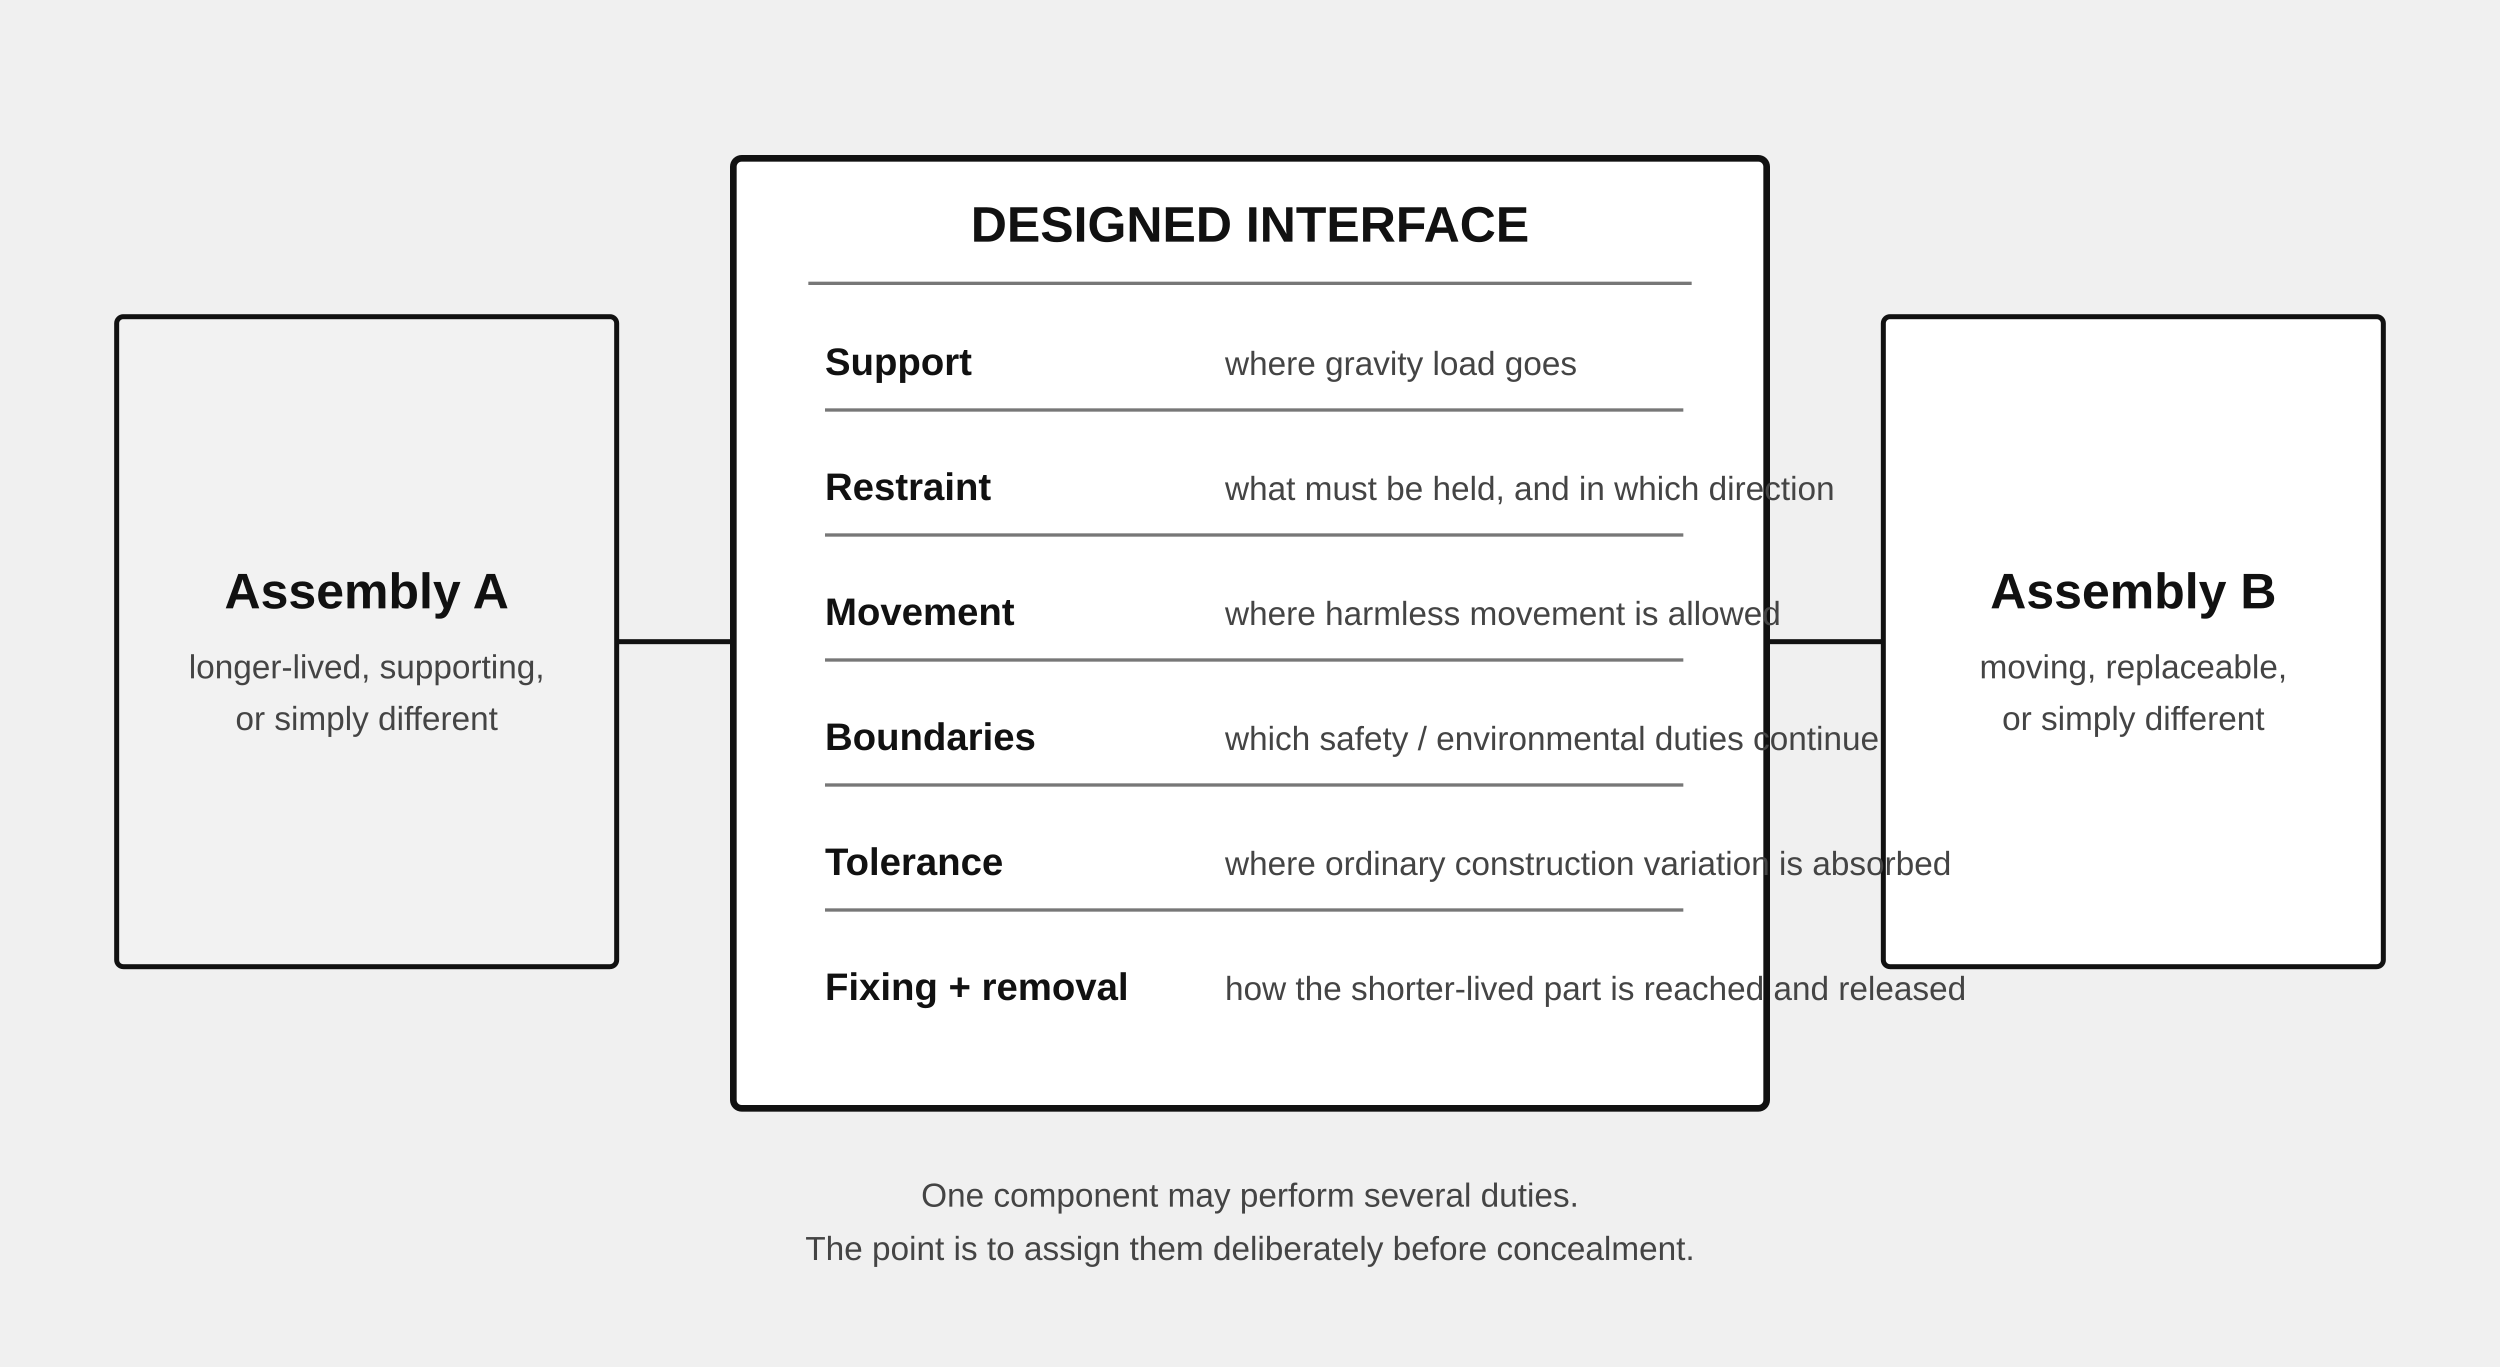
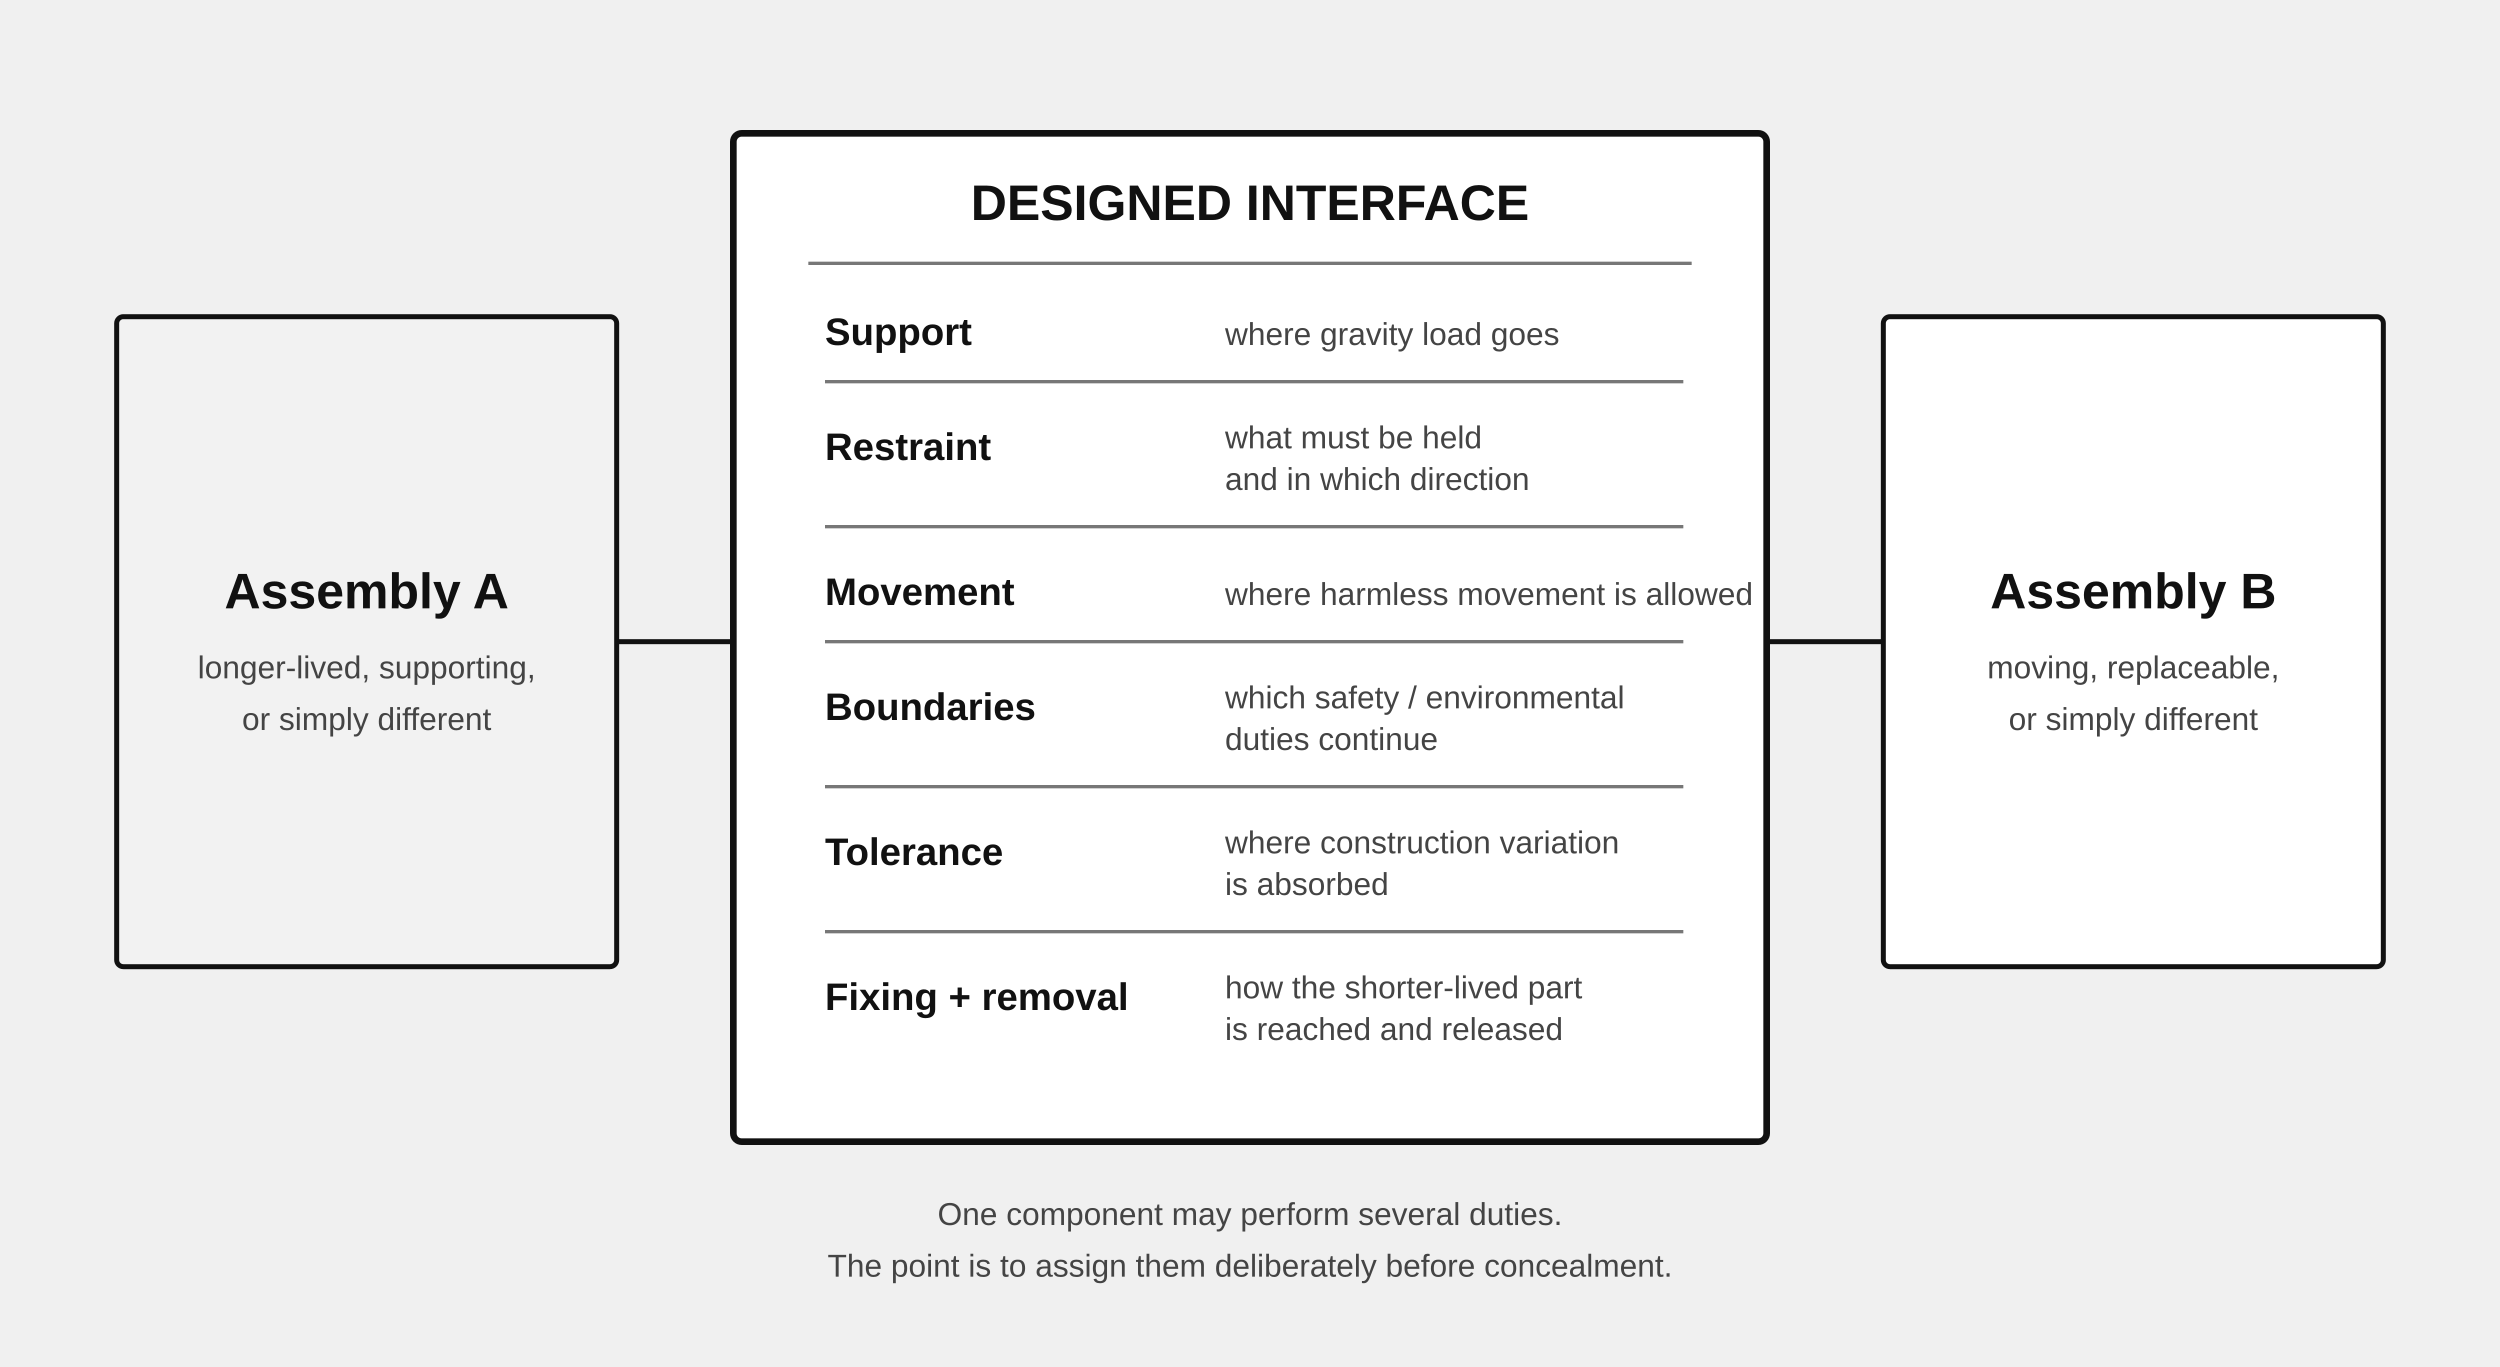
<svg xmlns="http://www.w3.org/2000/svg" viewBox="0 0 1500 820" role="img" aria-labelledby="title desc">
  <style>
    .big{font:600 30px Arial,Helvetica,sans-serif;fill:#111}
    .label{font:600 23px Arial,Helvetica,sans-serif;fill:#111}
-     .small{font:20px Arial,Helvetica,sans-serif;fill:#444}
-     .tiny{font:18px Arial,Helvetica,sans-serif;fill:#555}
+     .small{font:19px Arial,Helvetica,sans-serif;fill:#444}
    .rule{stroke:#111;stroke-width:3;fill:none}
    .soft{stroke:#777;stroke-width:2;fill:none}
  </style>
  <rect x="70" y="190" width="300" height="390" rx="4" fill="#f2f2f2" stroke="#111" stroke-width="3" />
  <text x="220" y="365" text-anchor="middle" class="big">Assembly A</text>
  <text x="220" y="407" text-anchor="middle" class="small">longer-lived, supporting,</text>
  <text x="220" y="438" text-anchor="middle" class="small">or simply different</text>
  <rect x="1130" y="190" width="300" height="390" rx="4" fill="#fff" stroke="#111" stroke-width="3" />
  <text x="1280" y="365" text-anchor="middle" class="big">Assembly B</text>
  <text x="1280" y="407" text-anchor="middle" class="small">moving, replaceable,</text>
  <text x="1280" y="438" text-anchor="middle" class="small">or simply different</text>
-   <rect x="440" y="95" width="620" height="570" rx="5" fill="#fff" stroke="#111" stroke-width="4" />
-   <text x="750" y="145" text-anchor="middle" class="big">DESIGNED INTERFACE</text>
-   <line x1="485" y1="170" x2="1015" y2="170" class="soft" />
-   <text x="495" y="225" class="label">Support</text>
-   <text x="735" y="225" class="small">where gravity load goes</text>
-   <line x1="495" y1="246" x2="1010" y2="246" class="soft" />
-   <text x="495" y="300" class="label">Restraint</text>
-   <text x="735" y="300" class="small">what must be held, and in which direction</text>
-   <line x1="495" y1="321" x2="1010" y2="321" class="soft" />
-   <text x="495" y="375" class="label">Movement</text>
-   <text x="735" y="375" class="small">where harmless movement is allowed</text>
-   <line x1="495" y1="396" x2="1010" y2="396" class="soft" />
-   <text x="495" y="450" class="label">Boundaries</text>
-   <text x="735" y="450" class="small">which safety / environmental duties continue</text>
-   <line x1="495" y1="471" x2="1010" y2="471" class="soft" />
-   <text x="495" y="525" class="label">Tolerance</text>
-   <text x="735" y="525" class="small">where ordinary construction variation is absorbed</text>
-   <line x1="495" y1="546" x2="1010" y2="546" class="soft" />
-   <text x="495" y="600" class="label">Fixing + removal</text>
-   <text x="735" y="600" class="small">how the shorter-lived part is reached and released</text>
+   <rect x="440" y="80" width="620" height="605" rx="5" fill="#fff" stroke="#111" stroke-width="4" />
+   <text x="750" y="132" text-anchor="middle" class="big">DESIGNED INTERFACE</text>
+   <line x1="485" y1="158" x2="1015" y2="158" class="soft" />
+   <text x="495" y="207" class="label">Support</text>
+   <text x="735" y="207" class="small">where gravity load goes</text>
+   <line x1="495" y1="229" x2="1010" y2="229" class="soft" />
+   <text x="495" y="276" class="label">Restraint</text>
+   <text x="735" y="269" class="small">what must be held</text>
+   <text x="735" y="294" class="small">and in which direction</text>
+   <line x1="495" y1="316" x2="1010" y2="316" class="soft" />
+   <text x="495" y="363" class="label">Movement</text>
+   <text x="735" y="363" class="small">where harmless movement is allowed</text>
+   <line x1="495" y1="385" x2="1010" y2="385" class="soft" />
+   <text x="495" y="432" class="label">Boundaries</text>
+   <text x="735" y="425" class="small">which safety / environmental</text>
+   <text x="735" y="450" class="small">duties continue</text>
+   <line x1="495" y1="472" x2="1010" y2="472" class="soft" />
+   <text x="495" y="519" class="label">Tolerance</text>
+   <text x="735" y="512" class="small">where construction variation</text>
+   <text x="735" y="537" class="small">is absorbed</text>
+   <line x1="495" y1="559" x2="1010" y2="559" class="soft" />
+   <text x="495" y="606" class="label">Fixing + removal</text>
+   <text x="735" y="599" class="small">how the shorter-lived part</text>
+   <text x="735" y="624" class="small">is reached and released</text>
  <line x1="370" y1="385" x2="440" y2="385" class="rule" />
  <line x1="1060" y1="385" x2="1130" y2="385" class="rule" />
-   <text x="750" y="724" text-anchor="middle" class="small">One component may perform several duties.</text>
-   <text x="750" y="756" text-anchor="middle" class="small">The point is to assign them deliberately before concealment.</text>
+   <text x="750" y="735" text-anchor="middle" class="small">One component may perform several duties.</text>
+   <text x="750" y="766" text-anchor="middle" class="small">The point is to assign them deliberately before concealment.</text>
</svg>
